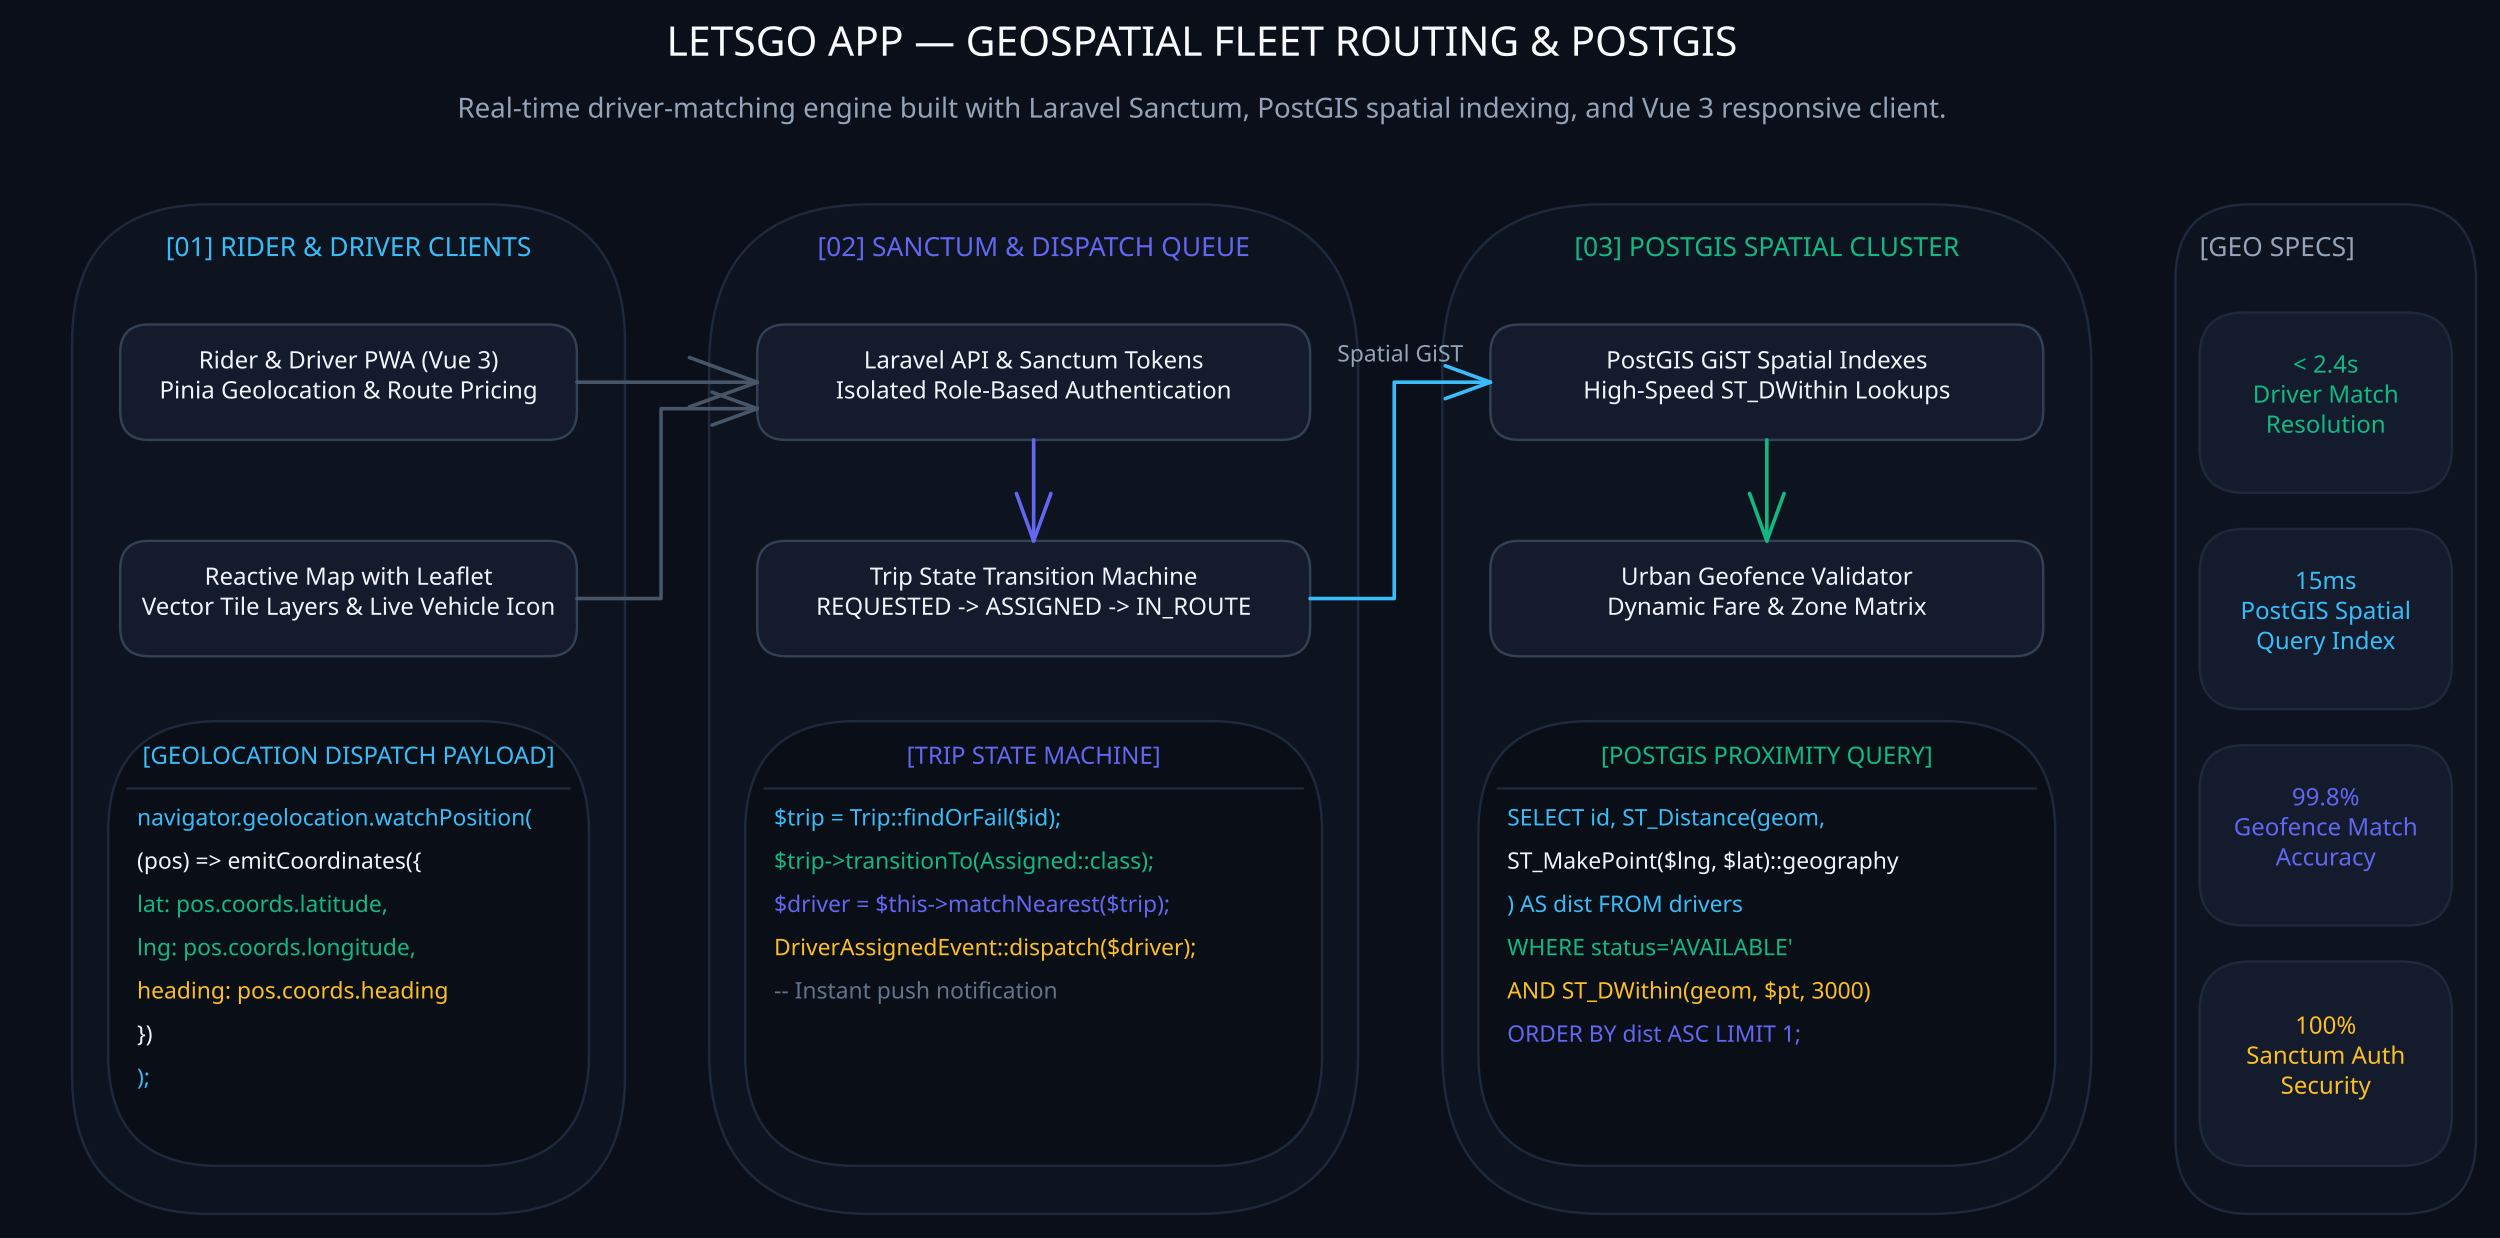
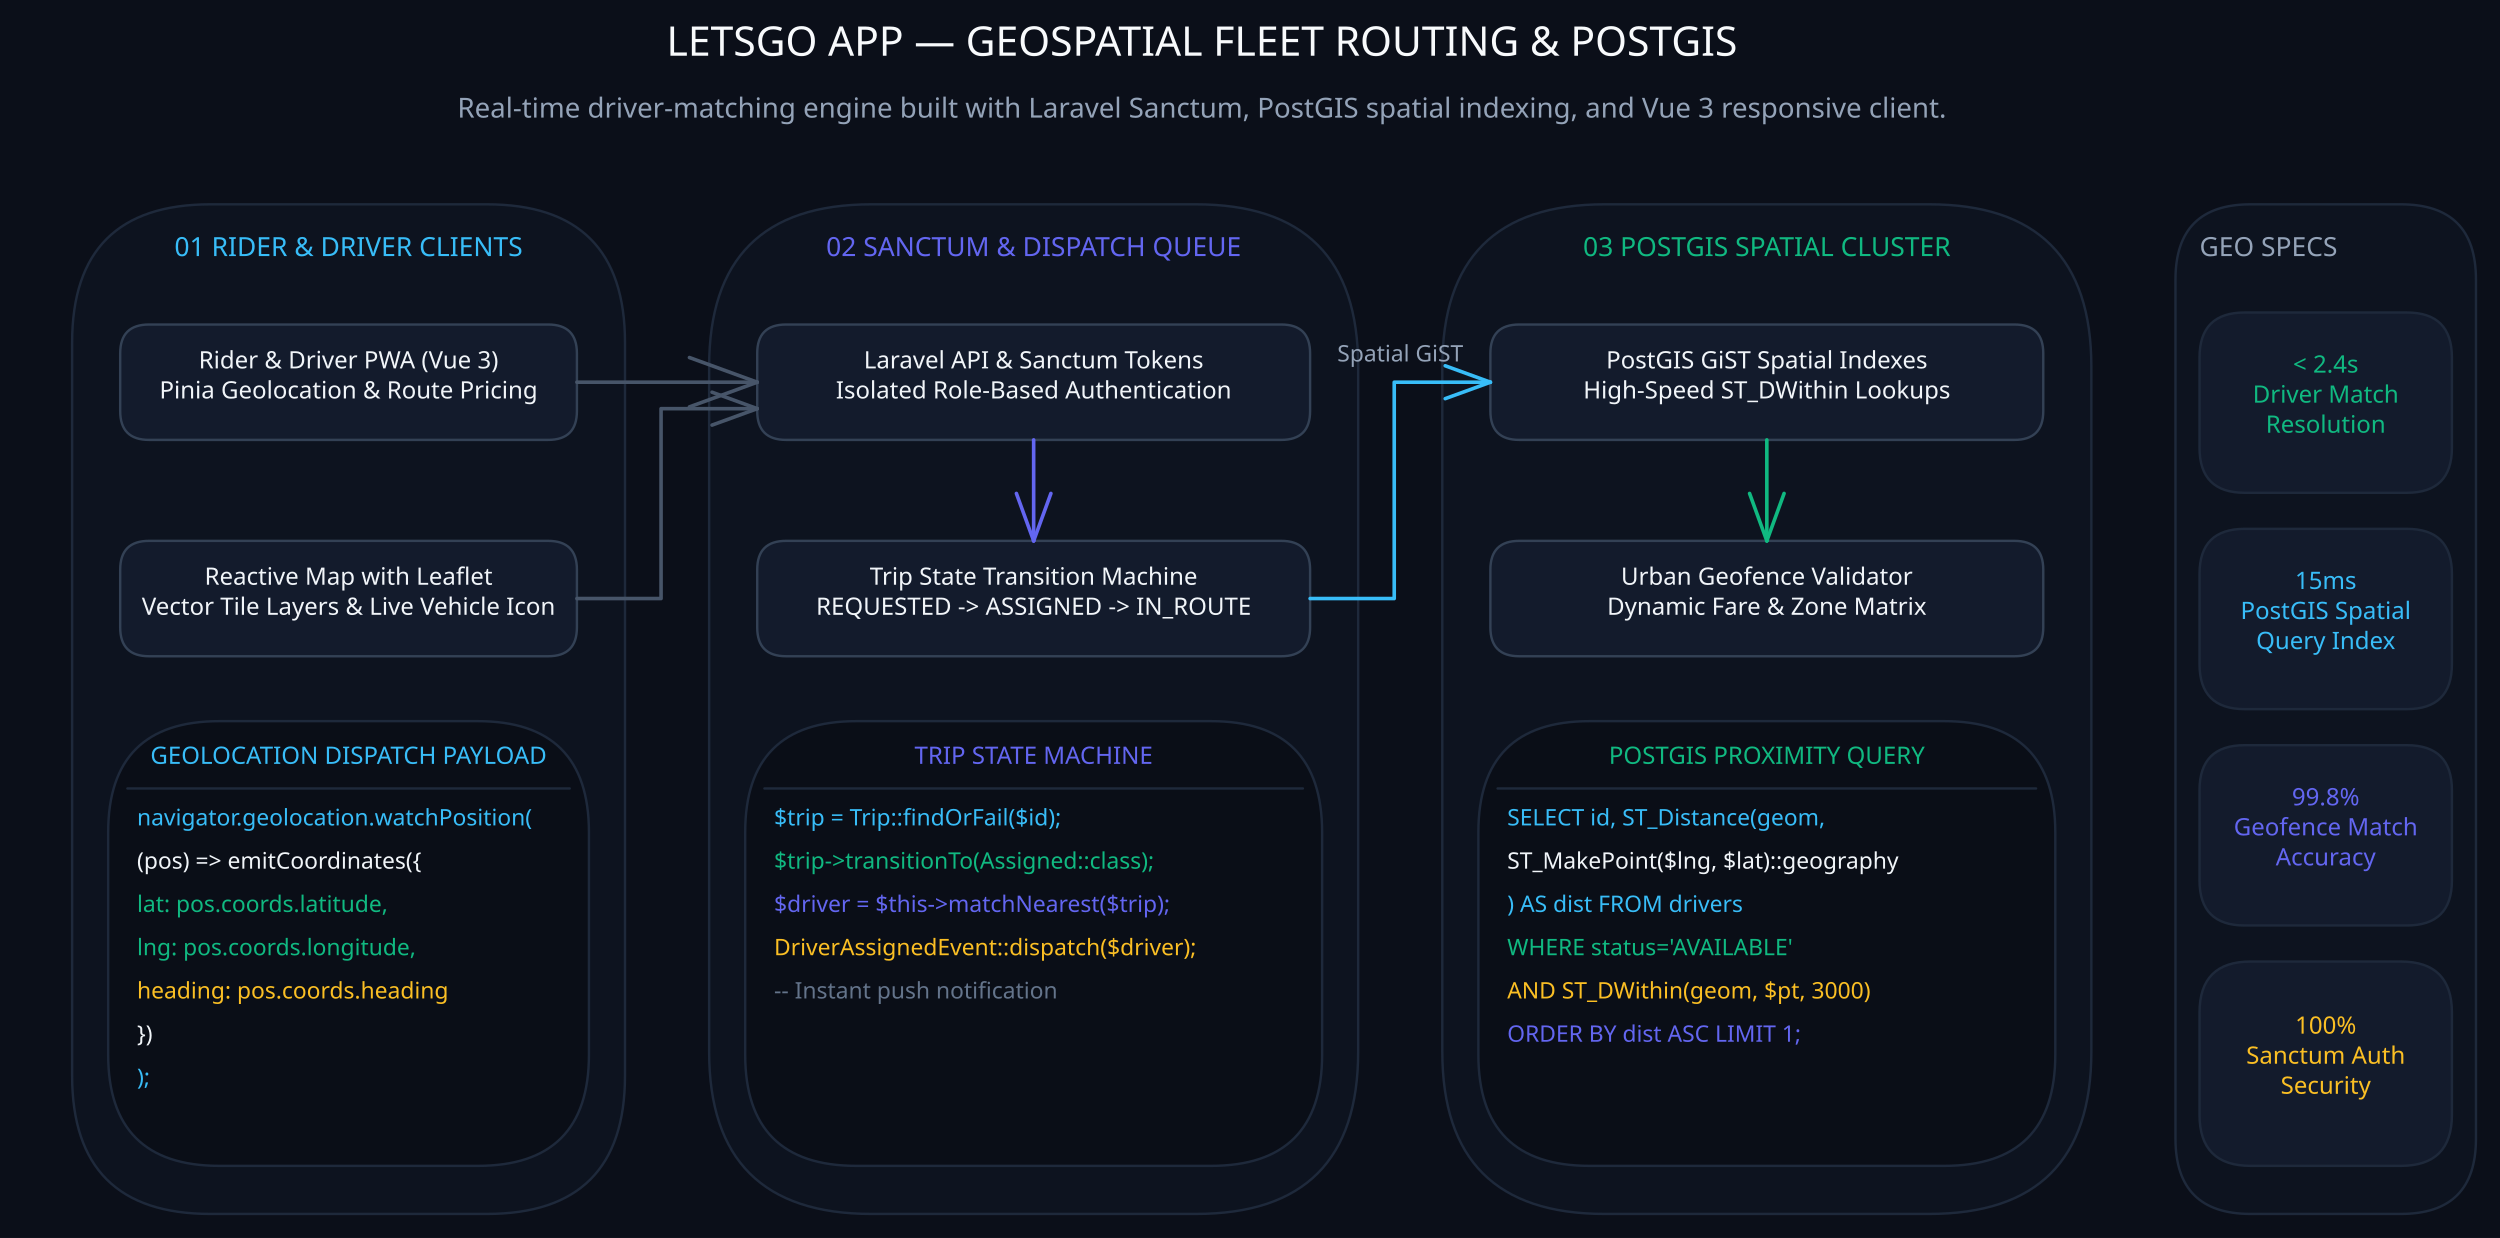
<svg xmlns="http://www.w3.org/2000/svg" version="1.1" viewBox="0 0 1040 515" width="2080" height="1030">
  <defs>
    <style class="style-fonts">
      @font-face {
        font-family: "Virgil";
        src: url("https://unpkg.com/@excalidraw/excalidraw@undefined/dist/excalidraw-assets/Virgil.woff2");
      }
      @font-face {
        font-family: "Cascadia";
        src: url("https://unpkg.com/@excalidraw/excalidraw@undefined/dist/excalidraw-assets/Cascadia.woff2");
      }
      @font-face {
        font-family: "Assistant";
        src: url("https://unpkg.com/@excalidraw/excalidraw@undefined/dist/excalidraw-assets/Assistant-Regular.woff2");
      }
    </style>
  </defs>
  <rect x="0" y="0" width="1040" height="515" fill="#0b0f19" />
  <g transform="translate(10 10) rotate(0 490 14)">
    <text x="490" y="0" font-family="Cascadia, Segoe UI Emoji" font-size="17px" fill="#f8fafc" text-anchor="middle" style="white-space: pre;" direction="ltr" dominant-baseline="text-before-edge">LETSGO APP — GEOSPATIAL FLEET ROUTING &amp; POSTGIS</text>
  </g>
  <g transform="translate(10 40) rotate(0 490 9)">
    <text x="490" y="0" font-family="Cascadia, Segoe UI Emoji" font-size="11.5px" fill="#94a3b8" text-anchor="middle" style="white-space: pre;" direction="ltr" dominant-baseline="text-before-edge">Real-time driver-matching engine built with Laravel Sanctum, PostGIS spatial indexing, and Vue 3 responsive client.</text>
  </g>
  <g stroke-linecap="round" transform="translate(30 85) rotate(0 115 210)">
    <path d="M57.5 0 C97.15 0, 136.8 0, 172.5 0 C210.83 0, 230 19.17, 230 57.5 C230 175.03, 230 292.57, 230 362.5 C230 400.83, 210.83 420, 172.5 420 C138.36 420, 104.22 420, 57.5 420 C19.17 420, 0 400.83, 0 362.5 C0 294.86, 0 227.22, 0 57.5 C0 19.17, 19.17 0, 57.5 0" stroke="none" stroke-width="0" fill="#0d131f" />
    <path d="M57.5 0 C85.67 0, 113.85 0, 172.5 0 M57.5 0 C91.78 0, 126.07 0, 172.5 0 M172.5 0 C210.83 0, 230 19.17, 230 57.5 M172.5 0 C210.83 0, 230 19.17, 230 57.5 M230 57.5 C230 152.23, 230 246.95, 230 362.5 M230 57.5 C230 169.72, 230 281.93, 230 362.5 M230 362.5 C230 400.83, 210.83 420, 172.5 420 M230 362.5 C230 400.83, 210.83 420, 172.5 420 M172.5 420 C149.14 420, 125.78 420, 57.5 420 M172.5 420 C140.02 420, 107.55 420, 57.5 420 M57.5 420 C19.17 420, 0 400.83, 0 362.5 M57.5 420 C19.17 420, 0 400.83, 0 362.5 M0 362.5 C0 262.7, 0 162.89, 0 57.5 M0 362.5 C0 256.13, 0 149.75, 0 57.5 M0 57.5 C0 19.17, 19.17 0, 57.5 0 M0 57.5 C0 19.17, 19.17 0, 57.5 0" stroke="#1e293b" stroke-width="1" fill="none" />
  </g>
  <g transform="translate(30 98) rotate(0 115 8)">
-     <text x="115" y="0" font-family="Cascadia, Segoe UI Emoji" font-size="11px" fill="#38bdf8" text-anchor="middle" style="white-space: pre;" direction="ltr" dominant-baseline="text-before-edge">[01] RIDER &amp; DRIVER CLIENTS</text>
+     <text x="115" y="0" font-family="Cascadia, Segoe UI Emoji" font-size="11px" fill="#38bdf8" text-anchor="middle" style="white-space: pre;" direction="ltr" dominant-baseline="text-before-edge">01 RIDER &amp; DRIVER CLIENTS</text>
  </g>
  <g stroke-linecap="round" transform="translate(50 135) rotate(0 95 24)">
    <path d="M12 0 C49.3 0, 86.6 0, 178 0 C186 0, 190 4, 190 12 C190 18.88, 190 25.77, 190 36 C190 44, 186 48, 178 48 C138.4 48, 98.79 48, 12 48 C4 48, 0 44, 0 36 C0 26.53, 0 17.05, 0 12 C0 4, 4 0, 12 0" stroke="none" stroke-width="0" fill="#131b2c" />
    <path d="M12 0 C52.67 0, 93.34 0, 178 0 M12 0 C76.09 0, 140.19 0, 178 0 M178 0 C186 0, 190 4, 190 12 M178 0 C186 0, 190 4, 190 12 M190 12 C190 21.13, 190 30.27, 190 36 M190 12 C190 19.82, 190 27.65, 190 36 M190 36 C190 44, 186 48, 178 48 M190 36 C190 44, 186 48, 178 48 M178 48 C133.87 48, 89.75 48, 12 48 M178 48 C120.62 48, 63.23 48, 12 48 M12 48 C4 48, 0 44, 0 36 M12 48 C4 48, 0 44, 0 36 M0 36 C0 29.41, 0 22.83, 0 12 M0 36 C0 29.89, 0 23.79, 0 12 M0 12 C0 4, 4 0, 12 0 M0 12 C0 4, 4 0, 12 0" stroke="#334155" stroke-width="1" fill="none" />
  </g>
  <g transform="translate(56 145.5) rotate(0 89 13.5)">
    <text x="89" y="0" font-family="Cascadia, Segoe UI Emoji" font-size="10px" fill="#f1f5f9" text-anchor="middle" style="white-space: pre;" direction="ltr" dominant-baseline="text-before-edge">Rider &amp; Driver PWA (Vue 3)</text>
    <text x="89" y="12.5" font-family="Cascadia, Segoe UI Emoji" font-size="10px" fill="#f1f5f9" text-anchor="middle" style="white-space: pre;" direction="ltr" dominant-baseline="text-before-edge">Pinia Geolocation &amp; Route Pricing</text>
  </g>
  <g stroke-linecap="round" transform="translate(50 225) rotate(0 95 24)">
    <path d="M12 0 C62.57 0, 113.14 0, 178 0 C186 0, 190 4, 190 12 C190 21.32, 190 30.63, 190 36 C190 44, 186 48, 178 48 C114.88 48, 51.75 48, 12 48 C4 48, 0 44, 0 36 C0 27.18, 0 18.35, 0 12 C0 4, 4 0, 12 0" stroke="none" stroke-width="0" fill="#131b2c" />
    <path d="M12 0 C52.67 0, 93.34 0, 178 0 M12 0 C57.5 0, 102.99 0, 178 0 M178 0 C186 0, 190 4, 190 12 M178 0 C186 0, 190 4, 190 12 M190 12 C190 18.01, 190 24.03, 190 36 M190 12 C190 18.82, 190 25.64, 190 36 M190 36 C190 44, 186 48, 178 48 M190 36 C190 44, 186 48, 178 48 M178 48 C123.47 48, 68.94 48, 12 48 M178 48 C143.31 48, 108.62 48, 12 48 M12 48 C4 48, 0 44, 0 36 M12 48 C4 48, 0 44, 0 36 M0 36 C0 30.68, 0 25.36, 0 12 M0 36 C0 27.36, 0 18.72, 0 12 M0 12 C0 4, 4 0, 12 0 M0 12 C0 4, 4 0, 12 0" stroke="#334155" stroke-width="1" fill="none" />
  </g>
  <g transform="translate(56 235.5) rotate(0 89 13.5)">
    <text x="89" y="0" font-family="Cascadia, Segoe UI Emoji" font-size="10px" fill="#f1f5f9" text-anchor="middle" style="white-space: pre;" direction="ltr" dominant-baseline="text-before-edge">Reactive Map with Leaflet</text>
    <text x="89" y="12.5" font-family="Cascadia, Segoe UI Emoji" font-size="10px" fill="#f1f5f9" text-anchor="middle" style="white-space: pre;" direction="ltr" dominant-baseline="text-before-edge">Vector Tile Layers &amp; Live Vehicle Icon</text>
  </g>
  <g stroke-linecap="round" transform="translate(45 300) rotate(0 100 92.5)">
    <path d="M46.25 0 C87.59 0, 128.94 0, 153.75 0 C184.58 0, 200 15.42, 200 46.25 C200 73.04, 200 99.83, 200 138.75 C200 169.58, 184.58 185, 153.75 185 C119.14 185, 84.53 185, 46.25 185 C15.42 185, 0 169.58, 0 138.75 C0 107.24, 0 75.73, 0 46.25 C0 15.42, 15.42 0, 46.25 0" stroke="none" stroke-width="0" fill="#0a0e17" />
    <path d="M46.25 0 C72.59 0, 98.93 0, 153.75 0 M46.25 0 C85.17 0, 124.09 0, 153.75 0 M153.75 0 C184.58 0, 200 15.42, 200 46.25 M153.75 0 C184.58 0, 200 15.42, 200 46.25 M200 46.25 C200 75.91, 200 105.56, 200 138.75 M200 46.25 C200 68.65, 200 91.05, 200 138.75 M200 138.75 C200 169.58, 184.58 185, 153.75 185 M200 138.75 C200 169.58, 184.58 185, 153.75 185 M153.75 185 C111.7 185, 69.64 185, 46.25 185 M153.75 185 C124.48 185, 95.22 185, 46.25 185 M46.25 185 C15.42 185, 0 169.58, 0 138.75 M46.25 185 C15.42 185, 0 169.58, 0 138.75 M0 138.75 C0 104.62, 0 70.5, 0 46.25 M0 138.75 C0 114.17, 0 89.58, 0 46.25 M0 46.25 C0 15.42, 15.42 0, 46.25 0 M0 46.25 C0 15.42, 15.42 0, 46.25 0" stroke="#1e293b" stroke-width="1" fill="none" />
  </g>
  <g transform="translate(45 310) rotate(0 100 8)">
-     <text x="100" y="0" font-family="Cascadia, Segoe UI Emoji" font-size="10px" fill="#38bdf8" text-anchor="middle" style="white-space: pre;" direction="ltr" dominant-baseline="text-before-edge">[GEOLOCATION DISPATCH PAYLOAD]</text>
+     <text x="100" y="0" font-family="Cascadia, Segoe UI Emoji" font-size="10px" fill="#38bdf8" text-anchor="middle" style="white-space: pre;" direction="ltr" dominant-baseline="text-before-edge">GEOLOCATION DISPATCH PAYLOAD</text>
  </g>
  <g stroke-linecap="round">
    <g transform="translate(53 328) rotate(0 92 0)">
      <path d="M0 0 C45.09 0, 90.18 0, 184 0 M0 0 C46.01 0, 92.01 0, 184 0" stroke="#1e293b" stroke-width="1" fill="none" />
    </g>
  </g>
  <mask />
  <g transform="translate(57 336) rotate(0 88 7.5)">
    <text x="0" y="0" font-family="Cascadia, Segoe UI Emoji" font-size="9.5px" fill="#38bdf8" text-anchor="start" style="white-space: pre;" direction="ltr" dominant-baseline="text-before-edge">navigator.geolocation.watchPosition(</text>
  </g>
  <g transform="translate(57 354) rotate(0 88 7.5)">
    <text x="0" y="0" font-family="Cascadia, Segoe UI Emoji" font-size="9.5px" fill="#f1f5f9" text-anchor="start" style="white-space: pre;" direction="ltr" dominant-baseline="text-before-edge">  (pos) =&gt; emitCoordinates({</text>
  </g>
  <g transform="translate(57 372) rotate(0 88 7.5)">
    <text x="0" y="0" font-family="Cascadia, Segoe UI Emoji" font-size="9.5px" fill="#10b981" text-anchor="start" style="white-space: pre;" direction="ltr" dominant-baseline="text-before-edge">    lat: pos.coords.latitude,</text>
  </g>
  <g transform="translate(57 390) rotate(0 88 7.5)">
    <text x="0" y="0" font-family="Cascadia, Segoe UI Emoji" font-size="9.5px" fill="#10b981" text-anchor="start" style="white-space: pre;" direction="ltr" dominant-baseline="text-before-edge">    lng: pos.coords.longitude,</text>
  </g>
  <g transform="translate(57 408) rotate(0 88 7.5)">
    <text x="0" y="0" font-family="Cascadia, Segoe UI Emoji" font-size="9.5px" fill="#fbbf24" text-anchor="start" style="white-space: pre;" direction="ltr" dominant-baseline="text-before-edge">    heading: pos.coords.heading</text>
  </g>
  <g transform="translate(57 426) rotate(0 88 7.5)">
    <text x="0" y="0" font-family="Cascadia, Segoe UI Emoji" font-size="9.5px" fill="#f1f5f9" text-anchor="start" style="white-space: pre;" direction="ltr" dominant-baseline="text-before-edge">  })</text>
  </g>
  <g transform="translate(57 444) rotate(0 88 7.5)">
    <text x="0" y="0" font-family="Cascadia, Segoe UI Emoji" font-size="9.5px" fill="#38bdf8" text-anchor="start" style="white-space: pre;" direction="ltr" dominant-baseline="text-before-edge">);</text>
  </g>
  <g stroke-linecap="round" transform="translate(295 85) rotate(0 135 210)">
    <path d="M67.5 0 C119.38 0, 171.25 0, 202.5 0 C247.5 0, 270 22.5, 270 67.5 C270 180.57, 270 293.64, 270 352.5 C270 397.5, 247.5 420, 202.5 420 C171.4 420, 140.29 420, 67.5 420 C22.5 420, 0 397.5, 0 352.5 C0 293.94, 0 235.39, 0 67.5 C0 22.5, 22.5 0, 67.5 0" stroke="none" stroke-width="0" fill="#0d131f" />
    <path d="M67.5 0 C100.59 0, 133.68 0, 202.5 0 M67.5 0 C94.76 0, 122.02 0, 202.5 0 M202.5 0 C247.5 0, 270 22.5, 270 67.5 M202.5 0 C247.5 0, 270 22.5, 270 67.5 M270 67.5 C270 144.63, 270 221.77, 270 352.5 M270 67.5 C270 133.8, 270 200.1, 270 352.5 M270 352.5 C270 397.5, 247.5 420, 202.5 420 M270 352.5 C270 397.5, 247.5 420, 202.5 420 M202.5 420 C161.37 420, 120.25 420, 67.5 420 M202.5 420 C150.03 420, 97.56 420, 67.5 420 M67.5 420 C22.5 420, 0 397.5, 0 352.5 M67.5 420 C22.5 420, 0 397.5, 0 352.5 M0 352.5 C0 265.54, 0 178.58, 0 67.5 M0 352.5 C0 240.18, 0 127.86, 0 67.5 M0 67.5 C0 22.5, 22.5 0, 67.5 0 M0 67.5 C0 22.5, 22.5 0, 67.5 0" stroke="#1e293b" stroke-width="1" fill="none" />
  </g>
  <g transform="translate(295 98) rotate(0 135 8)">
-     <text x="135" y="0" font-family="Cascadia, Segoe UI Emoji" font-size="11px" fill="#6366f1" text-anchor="middle" style="white-space: pre;" direction="ltr" dominant-baseline="text-before-edge">[02] SANCTUM &amp; DISPATCH QUEUE</text>
+     <text x="135" y="0" font-family="Cascadia, Segoe UI Emoji" font-size="11px" fill="#6366f1" text-anchor="middle" style="white-space: pre;" direction="ltr" dominant-baseline="text-before-edge">02 SANCTUM &amp; DISPATCH QUEUE</text>
  </g>
  <g stroke-linecap="round" transform="translate(315 135) rotate(0 115 24)">
    <path d="M12 0 C66.43 0, 120.86 0, 218 0 C226 0, 230 4, 230 12 C230 19.16, 230 26.31, 230 36 C230 44, 226 48, 218 48 C141.35 48, 64.7 48, 12 48 C4 48, 0 44, 0 36 C0 26.92, 0 17.84, 0 12 C0 4, 4 0, 12 0" stroke="none" stroke-width="0" fill="#131b2c" />
    <path d="M12 0 C62.5 0, 113 0, 218 0 M12 0 C71.72 0, 131.44 0, 218 0 M218 0 C226 0, 230 4, 230 12 M218 0 C226 0, 230 4, 230 12 M230 12 C230 20.18, 230 28.35, 230 36 M230 12 C230 21.38, 230 30.75, 230 36 M230 36 C230 44, 226 48, 218 48 M230 36 C230 44, 226 48, 218 48 M218 48 C142.33 48, 66.66 48, 12 48 M218 48 C166.1 48, 114.2 48, 12 48 M12 48 C4 48, 0 44, 0 36 M12 48 C4 48, 0 44, 0 36 M0 36 C0 29.94, 0 23.89, 0 12 M0 36 C0 28.81, 0 21.61, 0 12 M0 12 C0 4, 4 0, 12 0 M0 12 C0 4, 4 0, 12 0" stroke="#334155" stroke-width="1" fill="none" />
  </g>
  <g transform="translate(321 145.5) rotate(0 109 13.5)">
    <text x="109" y="0" font-family="Cascadia, Segoe UI Emoji" font-size="10px" fill="#f1f5f9" text-anchor="middle" style="white-space: pre;" direction="ltr" dominant-baseline="text-before-edge">Laravel API &amp; Sanctum Tokens</text>
    <text x="109" y="12.5" font-family="Cascadia, Segoe UI Emoji" font-size="10px" fill="#f1f5f9" text-anchor="middle" style="white-space: pre;" direction="ltr" dominant-baseline="text-before-edge">Isolated Role-Based Authentication</text>
  </g>
  <g stroke-linecap="round" transform="translate(315 225) rotate(0 115 24)">
    <path d="M12 0 C82.9 0, 153.79 0, 218 0 C226 0, 230 4, 230 12 C230 21.59, 230 31.18, 230 36 C230 44, 226 48, 218 48 C153.36 48, 88.73 48, 12 48 C4 48, 0 44, 0 36 C0 27.57, 0 19.13, 0 12 C0 4, 4 0, 12 0" stroke="none" stroke-width="0" fill="#131b2c" />
    <path d="M12 0 C62.5 0, 113.01 0, 218 0 M12 0 C89.84 0, 167.69 0, 218 0 M218 0 C226 0, 230 4, 230 12 M218 0 C226 0, 230 4, 230 12 M230 12 C230 17.06, 230 22.11, 230 36 M230 12 C230 20.37, 230 28.74, 230 36 M230 36 C230 44, 226 48, 218 48 M230 36 C230 44, 226 48, 218 48 M218 48 C170.61 48, 123.23 48, 12 48 M218 48 C153.06 48, 88.13 48, 12 48 M12 48 C4 48, 0 44, 0 36 M12 48 C4 48, 0 44, 0 36 M0 36 C0 26.41, 0 16.82, 0 12 M0 36 C0 31.07, 0 26.14, 0 12 M0 12 C0 4, 4 0, 12 0 M0 12 C0 4, 4 0, 12 0" stroke="#334155" stroke-width="1" fill="none" />
  </g>
  <g transform="translate(321 235.5) rotate(0 109 13.5)">
    <text x="109" y="0" font-family="Cascadia, Segoe UI Emoji" font-size="10px" fill="#f1f5f9" text-anchor="middle" style="white-space: pre;" direction="ltr" dominant-baseline="text-before-edge">Trip State Transition Machine</text>
    <text x="109" y="12.5" font-family="Cascadia, Segoe UI Emoji" font-size="10px" fill="#f1f5f9" text-anchor="middle" style="white-space: pre;" direction="ltr" dominant-baseline="text-before-edge">REQUESTED -&gt; ASSIGNED -&gt; IN_ROUTE</text>
  </g>
  <g stroke-linecap="round" transform="translate(310 300) rotate(0 120 92.5)">
    <path d="M46.25 0 C79.3 0, 112.36 0, 193.75 0 C224.58 0, 240 15.42, 240 46.25 C240 74.09, 240 101.94, 240 138.75 C240 169.58, 224.58 185, 193.75 185 C156.07 185, 118.39 185, 46.25 185 C15.42 185, 0 169.58, 0 138.75 C0 108.75, 0 78.75, 0 46.25 C0 15.42, 15.42 0, 46.25 0" stroke="none" stroke-width="0" fill="#0a0e17" />
    <path d="M46.25 0 C82.41 0, 118.58 0, 193.75 0 M46.25 0 C85.46 0, 124.68 0, 193.75 0 M193.75 0 C224.58 0, 240 15.42, 240 46.25 M193.75 0 C224.58 0, 240 15.42, 240 46.25 M240 46.25 C240 72.21, 240 98.18, 240 138.75 M240 46.25 C240 74.64, 240 103.02, 240 138.75 M240 138.75 C240 169.58, 224.58 185, 193.75 185 M240 138.75 C240 169.58, 224.58 185, 193.75 185 M193.75 185 C150.57 185, 107.4 185, 46.25 185 M193.75 185 C137.92 185, 82.09 185, 46.25 185 M46.25 185 C15.42 185, 0 169.58, 0 138.75 M46.25 185 C15.42 185, 0 169.58, 0 138.75 M0 138.75 C0 106.67, 0 74.59, 0 46.25 M0 138.75 C0 109.97, 0 81.2, 0 46.25 M0 46.25 C0 15.42, 15.42 0, 46.25 0 M0 46.25 C0 15.42, 15.42 0, 46.25 0" stroke="#1e293b" stroke-width="1" fill="none" />
  </g>
  <g transform="translate(310 310) rotate(0 120 8)">
-     <text x="120" y="0" font-family="Cascadia, Segoe UI Emoji" font-size="10px" fill="#6366f1" text-anchor="middle" style="white-space: pre;" direction="ltr" dominant-baseline="text-before-edge">[TRIP STATE MACHINE]</text>
+     <text x="120" y="0" font-family="Cascadia, Segoe UI Emoji" font-size="10px" fill="#6366f1" text-anchor="middle" style="white-space: pre;" direction="ltr" dominant-baseline="text-before-edge">TRIP STATE MACHINE</text>
  </g>
  <g stroke-linecap="round">
    <g transform="translate(318 328) rotate(0 112 0)">
      <path d="M0 0 C54.92 0, 109.85 0, 224 0 M0 0 C79.26 0, 158.52 0, 224 0" stroke="#1e293b" stroke-width="1" fill="none" />
    </g>
  </g>
  <mask />
  <g transform="translate(322 336) rotate(0 108 7.5)">
    <text x="0" y="0" font-family="Cascadia, Segoe UI Emoji" font-size="9.5px" fill="#38bdf8" text-anchor="start" style="white-space: pre;" direction="ltr" dominant-baseline="text-before-edge">$trip = Trip::findOrFail($id);</text>
  </g>
  <g transform="translate(322 354) rotate(0 108 7.5)">
    <text x="0" y="0" font-family="Cascadia, Segoe UI Emoji" font-size="9.5px" fill="#10b981" text-anchor="start" style="white-space: pre;" direction="ltr" dominant-baseline="text-before-edge">$trip-&gt;transitionTo(Assigned::class);</text>
  </g>
  <g transform="translate(322 372) rotate(0 108 7.5)">
    <text x="0" y="0" font-family="Cascadia, Segoe UI Emoji" font-size="9.5px" fill="#6366f1" text-anchor="start" style="white-space: pre;" direction="ltr" dominant-baseline="text-before-edge">$driver = $this-&gt;matchNearest($trip);</text>
  </g>
  <g transform="translate(322 390) rotate(0 108 7.5)">
    <text x="0" y="0" font-family="Cascadia, Segoe UI Emoji" font-size="9.5px" fill="#fbbf24" text-anchor="start" style="white-space: pre;" direction="ltr" dominant-baseline="text-before-edge">DriverAssignedEvent::dispatch($driver);</text>
  </g>
  <g transform="translate(322 408) rotate(0 108 7.5)">
    <text x="0" y="0" font-family="Cascadia, Segoe UI Emoji" font-size="9.5px" fill="#64748b" text-anchor="start" style="white-space: pre;" direction="ltr" dominant-baseline="text-before-edge">-- Instant push notification</text>
  </g>
  <g stroke-linecap="round" transform="translate(600 85) rotate(0 135 210)">
    <path d="M67.5 0 C113.92 0, 160.34 0, 202.5 0 C247.5 0, 270 22.5, 270 67.5 C270 154.91, 270 242.32, 270 352.5 C270 397.5, 247.5 420, 202.5 420 C172.5 420, 142.5 420, 67.5 420 C22.5 420, 0 397.5, 0 352.5 C0 290.88, 0 229.27, 0 67.5 C0 22.5, 22.5 0, 67.5 0" stroke="none" stroke-width="0" fill="#0d131f" />
    <path d="M67.5 0 C100.61 0, 133.72 0, 202.5 0 M67.5 0 C96.9 0, 126.29 0, 202.5 0 M202.5 0 C247.5 0, 270 22.5, 270 67.5 M202.5 0 C247.5 0, 270 22.5, 270 67.5 M270 67.5 C270 170.3, 270 273.11, 270 352.5 M270 67.5 C270 164.18, 270 260.87, 270 352.5 M270 352.5 C270 397.5, 247.5 420, 202.5 420 M270 352.5 C270 397.5, 247.5 420, 202.5 420 M202.5 420 C156.13 420, 109.76 420, 67.5 420 M202.5 420 C171.23 420, 139.96 420, 67.5 420 M67.5 420 C22.5 420, 0 397.5, 0 352.5 M67.5 420 C22.5 420, 0 397.5, 0 352.5 M0 352.5 C0 256.8, 0 161.1, 0 67.5 M0 352.5 C0 257.38, 0 162.25, 0 67.5 M0 67.5 C0 22.5, 22.5 0, 67.5 0 M0 67.5 C0 22.5, 22.5 0, 67.5 0" stroke="#1e293b" stroke-width="1" fill="none" />
  </g>
  <g transform="translate(600 98) rotate(0 135 8)">
-     <text x="135" y="0" font-family="Cascadia, Segoe UI Emoji" font-size="11px" fill="#10b981" text-anchor="middle" style="white-space: pre;" direction="ltr" dominant-baseline="text-before-edge">[03] POSTGIS SPATIAL CLUSTER</text>
+     <text x="135" y="0" font-family="Cascadia, Segoe UI Emoji" font-size="11px" fill="#10b981" text-anchor="middle" style="white-space: pre;" direction="ltr" dominant-baseline="text-before-edge">03 POSTGIS SPATIAL CLUSTER</text>
  </g>
  <g stroke-linecap="round" transform="translate(620 135) rotate(0 115 24)">
    <path d="M12 0 C58.1 0, 104.2 0, 218 0 C226 0, 230 4, 230 12 C230 17, 230 21.99, 230 36 C230 44, 226 48, 218 48 C143.04 48, 68.08 48, 12 48 C4 48, 0 44, 0 36 C0 26.66, 0 17.32, 0 12 C0 4, 4 0, 12 0" stroke="none" stroke-width="0" fill="#131b2c" />
    <path d="M12 0 C62.52 0, 113.05 0, 218 0 M12 0 C74.98 0, 137.96 0, 218 0 M218 0 C226 0, 230 4, 230 12 M218 0 C226 0, 230 4, 230 12 M230 12 C230 17.54, 230 23.07, 230 36 M230 12 C230 19.14, 230 26.27, 230 36 M230 36 C230 44, 226 48, 218 48 M230 36 C230 44, 226 48, 218 48 M218 48 C175.53 48, 133.06 48, 12 48 M218 48 C157.25 48, 96.5 48, 12 48 M12 48 C4 48, 0 44, 0 36 M12 48 C4 48, 0 44, 0 36 M0 36 C0 29.21, 0 22.42, 0 12 M0 36 C0 30.25, 0 24.51, 0 12 M0 12 C0 4, 4 0, 12 0 M0 12 C0 4, 4 0, 12 0" stroke="#334155" stroke-width="1" fill="none" />
  </g>
  <g transform="translate(626 145.5) rotate(0 109 13.5)">
    <text x="109" y="0" font-family="Cascadia, Segoe UI Emoji" font-size="10px" fill="#f1f5f9" text-anchor="middle" style="white-space: pre;" direction="ltr" dominant-baseline="text-before-edge">PostGIS GiST Spatial Indexes</text>
    <text x="109" y="12.5" font-family="Cascadia, Segoe UI Emoji" font-size="10px" fill="#f1f5f9" text-anchor="middle" style="white-space: pre;" direction="ltr" dominant-baseline="text-before-edge">High-Speed ST_DWithin Lookups</text>
  </g>
  <g stroke-linecap="round" transform="translate(620 225) rotate(0 115 24)">
    <path d="M12 0 C74.57 0, 137.13 0, 218 0 C226 0, 230 4, 230 12 C230 19.43, 230 26.86, 230 36 C230 44, 226 48, 218 48 C155.05 48, 92.1 48, 12 48 C4 48, 0 44, 0 36 C0 27.31, 0 18.62, 0 12 C0 4, 4 0, 12 0" stroke="none" stroke-width="0" fill="#131b2c" />
    <path d="M12 0 C62.53 0, 113.06 0, 218 0 M12 0 C93.1 0, 174.21 0, 218 0 M218 0 C226 0, 230 4, 230 12 M218 0 C226 0, 230 4, 230 12 M230 12 C230 19.22, 230 26.44, 230 36 M230 12 C230 18.13, 230 24.26, 230 36 M230 36 C230 44, 226 48, 218 48 M230 36 C230 44, 226 48, 218 48 M218 48 C162.62 48, 107.23 48, 12 48 M218 48 C144.21 48, 70.43 48, 12 48 M12 48 C4 48, 0 44, 0 36 M12 48 C4 48, 0 44, 0 36 M0 36 C0 30.47, 0 24.95, 0 12 M0 36 C0 27.72, 0 19.44, 0 12 M0 12 C0 4, 4 0, 12 0 M0 12 C0 4, 4 0, 12 0" stroke="#334155" stroke-width="1" fill="none" />
  </g>
  <g transform="translate(626 235.5) rotate(0 109 13.5)">
    <text x="109" y="0" font-family="Cascadia, Segoe UI Emoji" font-size="10px" fill="#f1f5f9" text-anchor="middle" style="white-space: pre;" direction="ltr" dominant-baseline="text-before-edge">Urban Geofence Validator</text>
    <text x="109" y="12.5" font-family="Cascadia, Segoe UI Emoji" font-size="10px" fill="#f1f5f9" text-anchor="middle" style="white-space: pre;" direction="ltr" dominant-baseline="text-before-edge">Dynamic Fare &amp; Zone Matrix</text>
  </g>
  <g stroke-linecap="round" transform="translate(615 300) rotate(0 120 92.5)">
    <path d="M46.25 0 C102.84 0, 159.43 0, 193.75 0 C224.58 0, 240 15.42, 240 46.25 C240 65.77, 240 85.28, 240 138.75 C240 169.58, 224.58 185, 193.75 185 C157.28 185, 120.81 185, 46.25 185 C15.42 185, 0 169.58, 0 138.75 C0 107.75, 0 76.76, 0 46.25 C0 15.42, 15.42 0, 46.25 0" stroke="none" stroke-width="0" fill="#0a0e17" />
    <path d="M46.25 0 C82.43 0, 118.61 0, 193.75 0 M46.25 0 C87.8 0, 129.35 0, 193.75 0 M193.75 0 C224.58 0, 240 15.42, 240 46.25 M193.75 0 C224.58 0, 240 15.42, 240 46.25 M240 46.25 C240 80.54, 240 114.84, 240 138.75 M240 46.25 C240 66, 240 85.75, 240 138.75 M240 138.75 C240 169.58, 224.58 185, 193.75 185 M240 138.75 C240 169.58, 224.58 185, 193.75 185 M193.75 185 C144.85 185, 95.94 185, 46.25 185 M193.75 185 C161.08 185, 128.42 185, 46.25 185 M46.25 185 C15.42 185, 0 169.58, 0 138.75 M46.25 185 C15.42 185, 0 169.58, 0 138.75 M0 138.75 C0 103.83, 0 68.91, 0 46.25 M0 138.75 C0 115.55, 0 92.36, 0 46.25 M0 46.25 C0 15.42, 15.42 0, 46.25 0 M0 46.25 C0 15.42, 15.42 0, 46.25 0" stroke="#1e293b" stroke-width="1" fill="none" />
  </g>
  <g transform="translate(615 310) rotate(0 120 8)">
-     <text x="120" y="0" font-family="Cascadia, Segoe UI Emoji" font-size="10px" fill="#10b981" text-anchor="middle" style="white-space: pre;" direction="ltr" dominant-baseline="text-before-edge">[POSTGIS PROXIMITY QUERY]</text>
+     <text x="120" y="0" font-family="Cascadia, Segoe UI Emoji" font-size="10px" fill="#10b981" text-anchor="middle" style="white-space: pre;" direction="ltr" dominant-baseline="text-before-edge">POSTGIS PROXIMITY QUERY</text>
  </g>
  <g stroke-linecap="round">
    <g transform="translate(623 328) rotate(0 112 0)">
      <path d="M0 0 C54.95 0, 109.9 0, 224 0 M0 0 C82.8 0, 165.61 0, 224 0" stroke="#1e293b" stroke-width="1" fill="none" />
    </g>
  </g>
  <mask />
  <g transform="translate(627 336) rotate(0 108 7.5)">
    <text x="0" y="0" font-family="Cascadia, Segoe UI Emoji" font-size="9.5px" fill="#38bdf8" text-anchor="start" style="white-space: pre;" direction="ltr" dominant-baseline="text-before-edge">SELECT id, ST_Distance(geom,</text>
  </g>
  <g transform="translate(627 354) rotate(0 108 7.5)">
    <text x="0" y="0" font-family="Cascadia, Segoe UI Emoji" font-size="9.5px" fill="#f1f5f9" text-anchor="start" style="white-space: pre;" direction="ltr" dominant-baseline="text-before-edge">  ST_MakePoint($lng, $lat)::geography</text>
  </g>
  <g transform="translate(627 372) rotate(0 108 7.5)">
    <text x="0" y="0" font-family="Cascadia, Segoe UI Emoji" font-size="9.5px" fill="#38bdf8" text-anchor="start" style="white-space: pre;" direction="ltr" dominant-baseline="text-before-edge">) AS dist FROM drivers</text>
  </g>
  <g transform="translate(627 390) rotate(0 108 7.5)">
    <text x="0" y="0" font-family="Cascadia, Segoe UI Emoji" font-size="9.5px" fill="#10b981" text-anchor="start" style="white-space: pre;" direction="ltr" dominant-baseline="text-before-edge">WHERE status='AVAILABLE'</text>
  </g>
  <g transform="translate(627 408) rotate(0 108 7.5)">
    <text x="0" y="0" font-family="Cascadia, Segoe UI Emoji" font-size="9.5px" fill="#fbbf24" text-anchor="start" style="white-space: pre;" direction="ltr" dominant-baseline="text-before-edge">  AND ST_DWithin(geom, $pt, 3000)</text>
  </g>
  <g transform="translate(627 426) rotate(0 108 7.5)">
    <text x="0" y="0" font-family="Cascadia, Segoe UI Emoji" font-size="9.5px" fill="#6366f1" text-anchor="start" style="white-space: pre;" direction="ltr" dominant-baseline="text-before-edge">ORDER BY dist ASC LIMIT 1;</text>
  </g>
  <g stroke-linecap="round" transform="translate(905 85) rotate(0 62.5 210)">
    <path d="M31.25 0 C52.71 0, 74.17 0, 93.75 0 C114.58 0, 125 10.42, 125 31.25 C125 126.84, 125 222.43, 125 388.75 C125 409.58, 114.58 420, 93.75 420 C75.95 420, 58.14 420, 31.25 420 C10.42 420, 0 409.58, 0 388.75 C0 276.7, 0 164.66, 0 31.25 C0 10.42, 10.42 0, 31.25 0" stroke="none" stroke-width="0" fill="#0d131f" />
    <path d="M31.25 0 C46.59 0, 61.92 0, 93.75 0 M31.25 0 C54.85 0, 78.45 0, 93.75 0 M93.75 0 C114.58 0, 125 10.42, 125 31.25 M93.75 0 C114.58 0, 125 10.42, 125 31.25 M125 31.25 C125 133.42, 125 235.58, 125 388.75 M125 31.25 C125 111.65, 125 192.06, 125 388.75 M125 388.75 C125 409.58, 114.58 420, 93.75 420 M125 388.75 C125 409.58, 114.58 420, 93.75 420 M93.75 420 C80.4 420, 67.04 420, 31.25 420 M93.75 420 C74.61 420, 55.47 420, 31.25 420 M31.25 420 C10.42 420, 0 409.58, 0 388.75 M31.25 420 C10.42 420, 0 409.58, 0 388.75 M0 388.75 C0 267.18, 0 145.61, 0 31.25 M0 388.75 C0 307.86, 0 226.97, 0 31.25 M0 31.25 C0 10.42, 10.42 0, 31.25 0 M0 31.25 C0 10.42, 10.42 0, 31.25 0" stroke="#1e293b" stroke-width="1" fill="none" />
  </g>
  <g transform="translate(915 98) rotate(0 52.5 8)">
-     <text x="0" y="0" font-family="Cascadia, Segoe UI Emoji" font-size="11px" fill="#94a3b8" text-anchor="start" style="white-space: pre;" direction="ltr" dominant-baseline="text-before-edge">[GEO SPECS]</text>
+     <text x="0" y="0" font-family="Cascadia, Segoe UI Emoji" font-size="11px" fill="#94a3b8" text-anchor="start" style="white-space: pre;" direction="ltr" dominant-baseline="text-before-edge">GEO SPECS</text>
  </g>
  <g stroke-linecap="round" transform="translate(915 130) rotate(0 52.5 37.5)">
    <path d="M18.75 0 C33.82 0, 48.9 0, 86.25 0 C98.75 0, 105 6.25, 105 18.75 C105 32.58, 105 46.41, 105 56.25 C105 68.75, 98.75 75, 86.25 75 C70.96 75, 55.67 75, 18.75 75 C6.25 75, 0 68.75, 0 56.25 C0 45.51, 0 34.77, 0 18.75 C0 6.25, 6.25 0, 18.75 0" stroke="none" stroke-width="0" fill="#131b2c" />
    <path d="M18.75 0 C35.31 0, 51.88 0, 86.25 0 M18.75 0 C36.67 0, 54.6 0, 86.25 0 M86.25 0 C98.75 0, 105 6.25, 105 18.75 M86.25 0 C98.75 0, 105 6.25, 105 18.75 M105 18.75 C105 32.09, 105 45.43, 105 56.25 M105 18.75 C105 33.11, 105 47.47, 105 56.25 M105 56.25 C105 68.75, 98.75 75, 86.25 75 M105 56.25 C105 68.75, 98.75 75, 86.25 75 M86.25 75 C67.6 75, 48.94 75, 18.75 75 M86.25 75 C61.31 75, 36.37 75, 18.75 75 M18.75 75 C6.25 75, 0 68.75, 0 56.25 M18.75 75 C6.25 75, 0 68.75, 0 56.25 M0 56.25 C0 45.48, 0 34.7, 0 18.75 M0 56.25 C0 43.8, 0 31.35, 0 18.75 M0 18.75 C0 6.25, 6.25 0, 18.75 0 M0 18.75 C0 6.25, 6.25 0, 18.75 0" stroke="#1e293b" stroke-width="1" fill="none" />
  </g>
  <g transform="translate(921 147.25) rotate(0 46.5 20.25)">
    <text x="46.5" y="0" font-family="Cascadia, Segoe UI Emoji" font-size="10px" fill="#10b981" text-anchor="middle" style="white-space: pre;" direction="ltr" dominant-baseline="text-before-edge">&lt; 2.4s</text>
    <text x="46.5" y="12.5" font-family="Cascadia, Segoe UI Emoji" font-size="10px" fill="#10b981" text-anchor="middle" style="white-space: pre;" direction="ltr" dominant-baseline="text-before-edge">Driver Match</text>
    <text x="46.5" y="25" font-family="Cascadia, Segoe UI Emoji" font-size="10px" fill="#10b981" text-anchor="middle" style="white-space: pre;" direction="ltr" dominant-baseline="text-before-edge">Resolution</text>
  </g>
  <g stroke-linecap="round" transform="translate(915 220) rotate(0 52.5 37.5)">
    <path d="M18.75 0 C39.22 0, 59.69 0, 86.25 0 C98.75 0, 105 6.25, 105 18.75 C105 28.88, 105 39.02, 105 56.25 C105 68.75, 98.75 75, 86.25 75 C61.39 75, 36.54 75, 18.75 75 C6.25 75, 0 68.75, 0 56.25 C0 46.52, 0 36.8, 0 18.75 C0 6.25, 6.25 0, 18.75 0" stroke="none" stroke-width="0" fill="#131b2c" />
    <path d="M18.75 0 C35.32 0, 51.88 0, 86.25 0 M18.75 0 C42.61 0, 66.48 0, 86.25 0 M86.25 0 C98.75 0, 105 6.25, 105 18.75 M86.25 0 C98.75 0, 105 6.25, 105 18.75 M105 18.75 C105 27.22, 105 35.69, 105 56.25 M105 18.75 C105 31.54, 105 44.33, 105 56.25 M105 56.25 C105 68.75, 98.75 75, 86.25 75 M105 56.25 C105 68.75, 98.75 75, 86.25 75 M86.25 75 C63.37 75, 40.48 75, 18.75 75 M86.25 75 C70.54 75, 54.82 75, 18.75 75 M18.75 75 C6.25 75, 0 68.75, 0 56.25 M18.75 75 C6.25 75, 0 68.75, 0 56.25 M0 56.25 C0 47.45, 0 38.66, 0 18.75 M0 56.25 C0 47.34, 0 38.43, 0 18.75 M0 18.75 C0 6.25, 6.25 0, 18.75 0 M0 18.75 C0 6.25, 6.25 0, 18.75 0" stroke="#1e293b" stroke-width="1" fill="none" />
  </g>
  <g transform="translate(921 237.25) rotate(0 46.5 20.25)">
    <text x="46.5" y="0" font-family="Cascadia, Segoe UI Emoji" font-size="10px" fill="#38bdf8" text-anchor="middle" style="white-space: pre;" direction="ltr" dominant-baseline="text-before-edge">15ms</text>
    <text x="46.5" y="12.5" font-family="Cascadia, Segoe UI Emoji" font-size="10px" fill="#38bdf8" text-anchor="middle" style="white-space: pre;" direction="ltr" dominant-baseline="text-before-edge">PostGIS Spatial</text>
    <text x="46.5" y="25" font-family="Cascadia, Segoe UI Emoji" font-size="10px" fill="#38bdf8" text-anchor="middle" style="white-space: pre;" direction="ltr" dominant-baseline="text-before-edge">Query Index</text>
  </g>
  <g stroke-linecap="round" transform="translate(915 310) rotate(0 52.5 37.5)">
    <path d="M18.75 0 C44.62 0, 70.48 0, 86.25 0 C98.75 0, 105 6.25, 105 18.75 C105 32.69, 105 46.62, 105 56.25 C105 68.75, 98.75 75, 86.25 75 C65.33 75, 44.41 75, 18.75 75 C6.25 75, 0 68.75, 0 56.25 C0 47.54, 0 38.83, 0 18.75 C0 6.25, 6.25 0, 18.75 0" stroke="none" stroke-width="0" fill="#131b2c" />
    <path d="M18.75 0 C35.32 0, 51.88 0, 86.25 0 M18.75 0 C35.05 0, 51.35 0, 86.25 0 M86.25 0 C98.75 0, 105 6.25, 105 18.75 M86.25 0 C98.75 0, 105 6.25, 105 18.75 M105 18.75 C105 29.84, 105 40.94, 105 56.25 M105 18.75 C105 29.97, 105 41.19, 105 56.25 M105 56.25 C105 68.75, 98.75 75, 86.25 75 M105 56.25 C105 68.75, 98.75 75, 86.25 75 M86.25 75 C72.63 75, 59.02 75, 18.75 75 M86.25 75 C66.26 75, 46.28 75, 18.75 75 M18.75 75 C6.25 75, 0 68.75, 0 56.25 M18.75 75 C6.25 75, 0 68.75, 0 56.25 M0 56.25 C0 41.93, 0 27.62, 0 18.75 M0 56.25 C0 43.38, 0 30.5, 0 18.75 M0 18.75 C0 6.25, 6.25 0, 18.75 0 M0 18.75 C0 6.25, 6.25 0, 18.75 0" stroke="#1e293b" stroke-width="1" fill="none" />
  </g>
  <g transform="translate(921 327.25) rotate(0 46.5 20.25)">
    <text x="46.5" y="0" font-family="Cascadia, Segoe UI Emoji" font-size="10px" fill="#6366f1" text-anchor="middle" style="white-space: pre;" direction="ltr" dominant-baseline="text-before-edge">99.8%</text>
    <text x="46.5" y="12.5" font-family="Cascadia, Segoe UI Emoji" font-size="10px" fill="#6366f1" text-anchor="middle" style="white-space: pre;" direction="ltr" dominant-baseline="text-before-edge">Geofence Match</text>
    <text x="46.5" y="25" font-family="Cascadia, Segoe UI Emoji" font-size="10px" fill="#6366f1" text-anchor="middle" style="white-space: pre;" direction="ltr" dominant-baseline="text-before-edge">Accuracy</text>
  </g>
  <g stroke-linecap="round" transform="translate(915 400) rotate(0 52.5 42.5)">
    <path d="M21.25 0 C37.7 0, 54.14 0, 83.75 0 C97.92 0, 105 7.08, 105 21.25 C105 32.86, 105 44.46, 105 63.75 C105 77.92, 97.92 85, 83.75 85 C68.02 85, 52.3 85, 21.25 85 C7.08 85, 0 77.92, 0 63.75 C0 55.03, 0 46.3, 0 21.25 C0 7.08, 7.08 0, 21.25 0" stroke="none" stroke-width="0" fill="#131b2c" />
    <path d="M21.25 0 C36.59 0, 51.93 0, 83.75 0 M21.25 0 C41.84 0, 62.43 0, 83.75 0 M83.75 0 C97.92 0, 105 7.08, 105 21.25 M83.75 0 C97.92 0, 105 7.08, 105 21.25 M105 21.25 C105 36.8, 105 52.34, 105 63.75 M105 21.25 C105 32.18, 105 43.12, 105 63.75 M105 63.75 C105 77.92, 97.92 85, 83.75 85 M105 63.75 C105 77.92, 97.92 85, 83.75 85 M83.75 85 C67.22 85, 50.7 85, 21.25 85 M83.75 85 C61.29 85, 38.83 85, 21.25 85 M21.25 85 C7.08 85, 0 77.92, 0 63.75 M21.25 85 C7.08 85, 0 77.92, 0 63.75 M0 63.75 C0 49.77, 0 35.78, 0 21.25 M0 63.75 C0 53.17, 0 42.59, 0 21.25 M0 21.25 C0 7.08, 7.08 0, 21.25 0 M0 21.25 C0 7.08, 7.08 0, 21.25 0" stroke="#1e293b" stroke-width="1" fill="none" />
  </g>
  <g transform="translate(921 422.25) rotate(0 46.5 20.25)">
    <text x="46.5" y="0" font-family="Cascadia, Segoe UI Emoji" font-size="10px" fill="#fbbf24" text-anchor="middle" style="white-space: pre;" direction="ltr" dominant-baseline="text-before-edge">100%</text>
    <text x="46.5" y="12.5" font-family="Cascadia, Segoe UI Emoji" font-size="10px" fill="#fbbf24" text-anchor="middle" style="white-space: pre;" direction="ltr" dominant-baseline="text-before-edge">Sanctum Auth</text>
    <text x="46.5" y="25" font-family="Cascadia, Segoe UI Emoji" font-size="10px" fill="#fbbf24" text-anchor="middle" style="white-space: pre;" direction="ltr" dominant-baseline="text-before-edge">Security</text>
  </g>
  <g stroke-linecap="round">
    <g transform="translate(240 159) rotate(0 37.5 0)">
      <path d="M0 0 C18.41 0, 36.82 0, 75 0 M0 0 C16.31 0, 32.62 0, 75 0" stroke="#475569" stroke-width="1.5" fill="none" />
    </g>
    <g transform="translate(240 159) rotate(0 37.5 0)">
      <path d="M46.81 10.26 C53.73 7.74, 60.65 5.22, 75 0 M46.81 10.26 C52.94 8.03, 59.07 5.8, 75 0" stroke="#475569" stroke-width="1.5" fill="none" />
    </g>
    <g transform="translate(240 159) rotate(0 37.5 0)">
      <path d="M46.81 -10.26 C53.73 -7.74, 60.65 -5.22, 75 0 M46.81 -10.26 C52.94 -8.03, 59.07 -5.8, 75 0" stroke="#475569" stroke-width="1.5" fill="none" />
    </g>
  </g>
  <mask />
  <g stroke-linecap="round">
    <g transform="translate(240 249) rotate(0 37.5 -39.5)">
      <path d="M0 0 C8.59 0, 17.18 0, 35 0 M0 0 C12.65 0, 25.3 0, 35 0 M35 0 C35 -19.36, 35 -38.72, 35 -79 M35 0 C35 -25.58, 35 -51.16, 35 -79 M35 -79 C44.04 -79, 53.09 -79, 75 -79 M35 -79 C46.15 -79, 57.3 -79, 75 -79" stroke="#475569" stroke-width="1.5" fill="none" />
    </g>
    <g transform="translate(240 249) rotate(0 37.5 -39.5)">
      <path d="M56.21 -72.16 C60.82 -73.84, 65.43 -75.52, 75 -79 M56.21 -72.16 C63 -74.63, 69.79 -77.1, 75 -79" stroke="#475569" stroke-width="1.5" fill="none" />
    </g>
    <g transform="translate(240 249) rotate(0 37.5 -39.5)">
      <path d="M56.21 -85.84 C60.82 -84.16, 65.43 -82.48, 75 -79 M56.21 -85.84 C63 -83.37, 69.79 -80.9, 75 -79" stroke="#475569" stroke-width="1.5" fill="none" />
    </g>
  </g>
  <mask />
  <g stroke-linecap="round">
    <g transform="translate(430 183) rotate(0 0 21)">
      <path d="M0 0 C0 10.31, 0 20.62, 0 42 M0 0 C0 12.83, 0 25.66, 0 42" stroke="#6366f1" stroke-width="1.5" fill="none" />
    </g>
    <g transform="translate(430 183) rotate(0 0 21)">
      <path d="M-7.18 22.27 C-5.42 27.11, -3.66 31.96, 0 42 M-7.18 22.27 C-4.99 28.29, -2.8 34.32, 0 42" stroke="#6366f1" stroke-width="1.5" fill="none" />
    </g>
    <g transform="translate(430 183) rotate(0 0 21)">
      <path d="M7.18 22.27 C5.42 27.11, 3.66 31.96, 0 42 M7.18 22.27 C4.99 28.29, 2.8 34.32, 0 42" stroke="#6366f1" stroke-width="1.5" fill="none" />
    </g>
  </g>
  <mask />
  <g stroke-linecap="round">
    <g transform="translate(545 249) rotate(0 37.5 -45)">
      <path d="M0 0 C8.59 0, 17.18 0, 35 0 M0 0 C8.73 0, 17.46 0, 35 0 M35 0 C35 -34.7, 35 -69.41, 35 -90 M35 0 C35 -20.25, 35 -40.49, 35 -90 M35 -90 C45.89 -90, 56.77 -90, 75 -90 M35 -90 C44.7 -90, 54.39 -90, 75 -90" stroke="#38bdf8" stroke-width="1.5" fill="none" />
    </g>
    <g transform="translate(545 249) rotate(0 37.5 -45)">
      <path d="M56.21 -83.16 C60.82 -84.84, 65.43 -86.52, 75 -90 M56.21 -83.16 C60.89 -84.87, 65.58 -86.57, 75 -90" stroke="#38bdf8" stroke-width="1.5" fill="none" />
    </g>
    <g transform="translate(545 249) rotate(0 37.5 -45)">
      <path d="M56.21 -96.84 C60.82 -95.16, 65.43 -93.48, 75 -90 M56.21 -96.84 C60.89 -95.13, 65.58 -93.43, 75 -90" stroke="#38bdf8" stroke-width="1.5" fill="none" />
    </g>
  </g>
  <mask />
  <g transform="translate(537.5 143) rotate(0 45 7.5)">
    <text x="45" y="0" font-family="Cascadia, Segoe UI Emoji" font-size="9.5px" fill="#94a3b8" text-anchor="middle" style="white-space: pre;" direction="ltr" dominant-baseline="text-before-edge">Spatial GiST</text>
  </g>
  <g stroke-linecap="round">
    <g transform="translate(735 183) rotate(0 0 21)">
      <path d="M0 0 C0 10.31, 0 20.62, 0 42 M0 0 C0 14.17, 0 28.34, 0 42" stroke="#10b981" stroke-width="1.5" fill="none" />
    </g>
    <g transform="translate(735 183) rotate(0 0 21)">
      <path d="M-7.18 22.27 C-5.42 27.11, -3.66 31.96, 0 42 M-7.18 22.27 C-4.76 28.92, -2.34 35.58, 0 42" stroke="#10b981" stroke-width="1.5" fill="none" />
    </g>
    <g transform="translate(735 183) rotate(0 0 21)">
      <path d="M7.18 22.27 C5.42 27.11, 3.66 31.96, 0 42 M7.18 22.27 C4.76 28.92, 2.34 35.58, 0 42" stroke="#10b981" stroke-width="1.5" fill="none" />
    </g>
  </g>
  <mask />
</svg>
